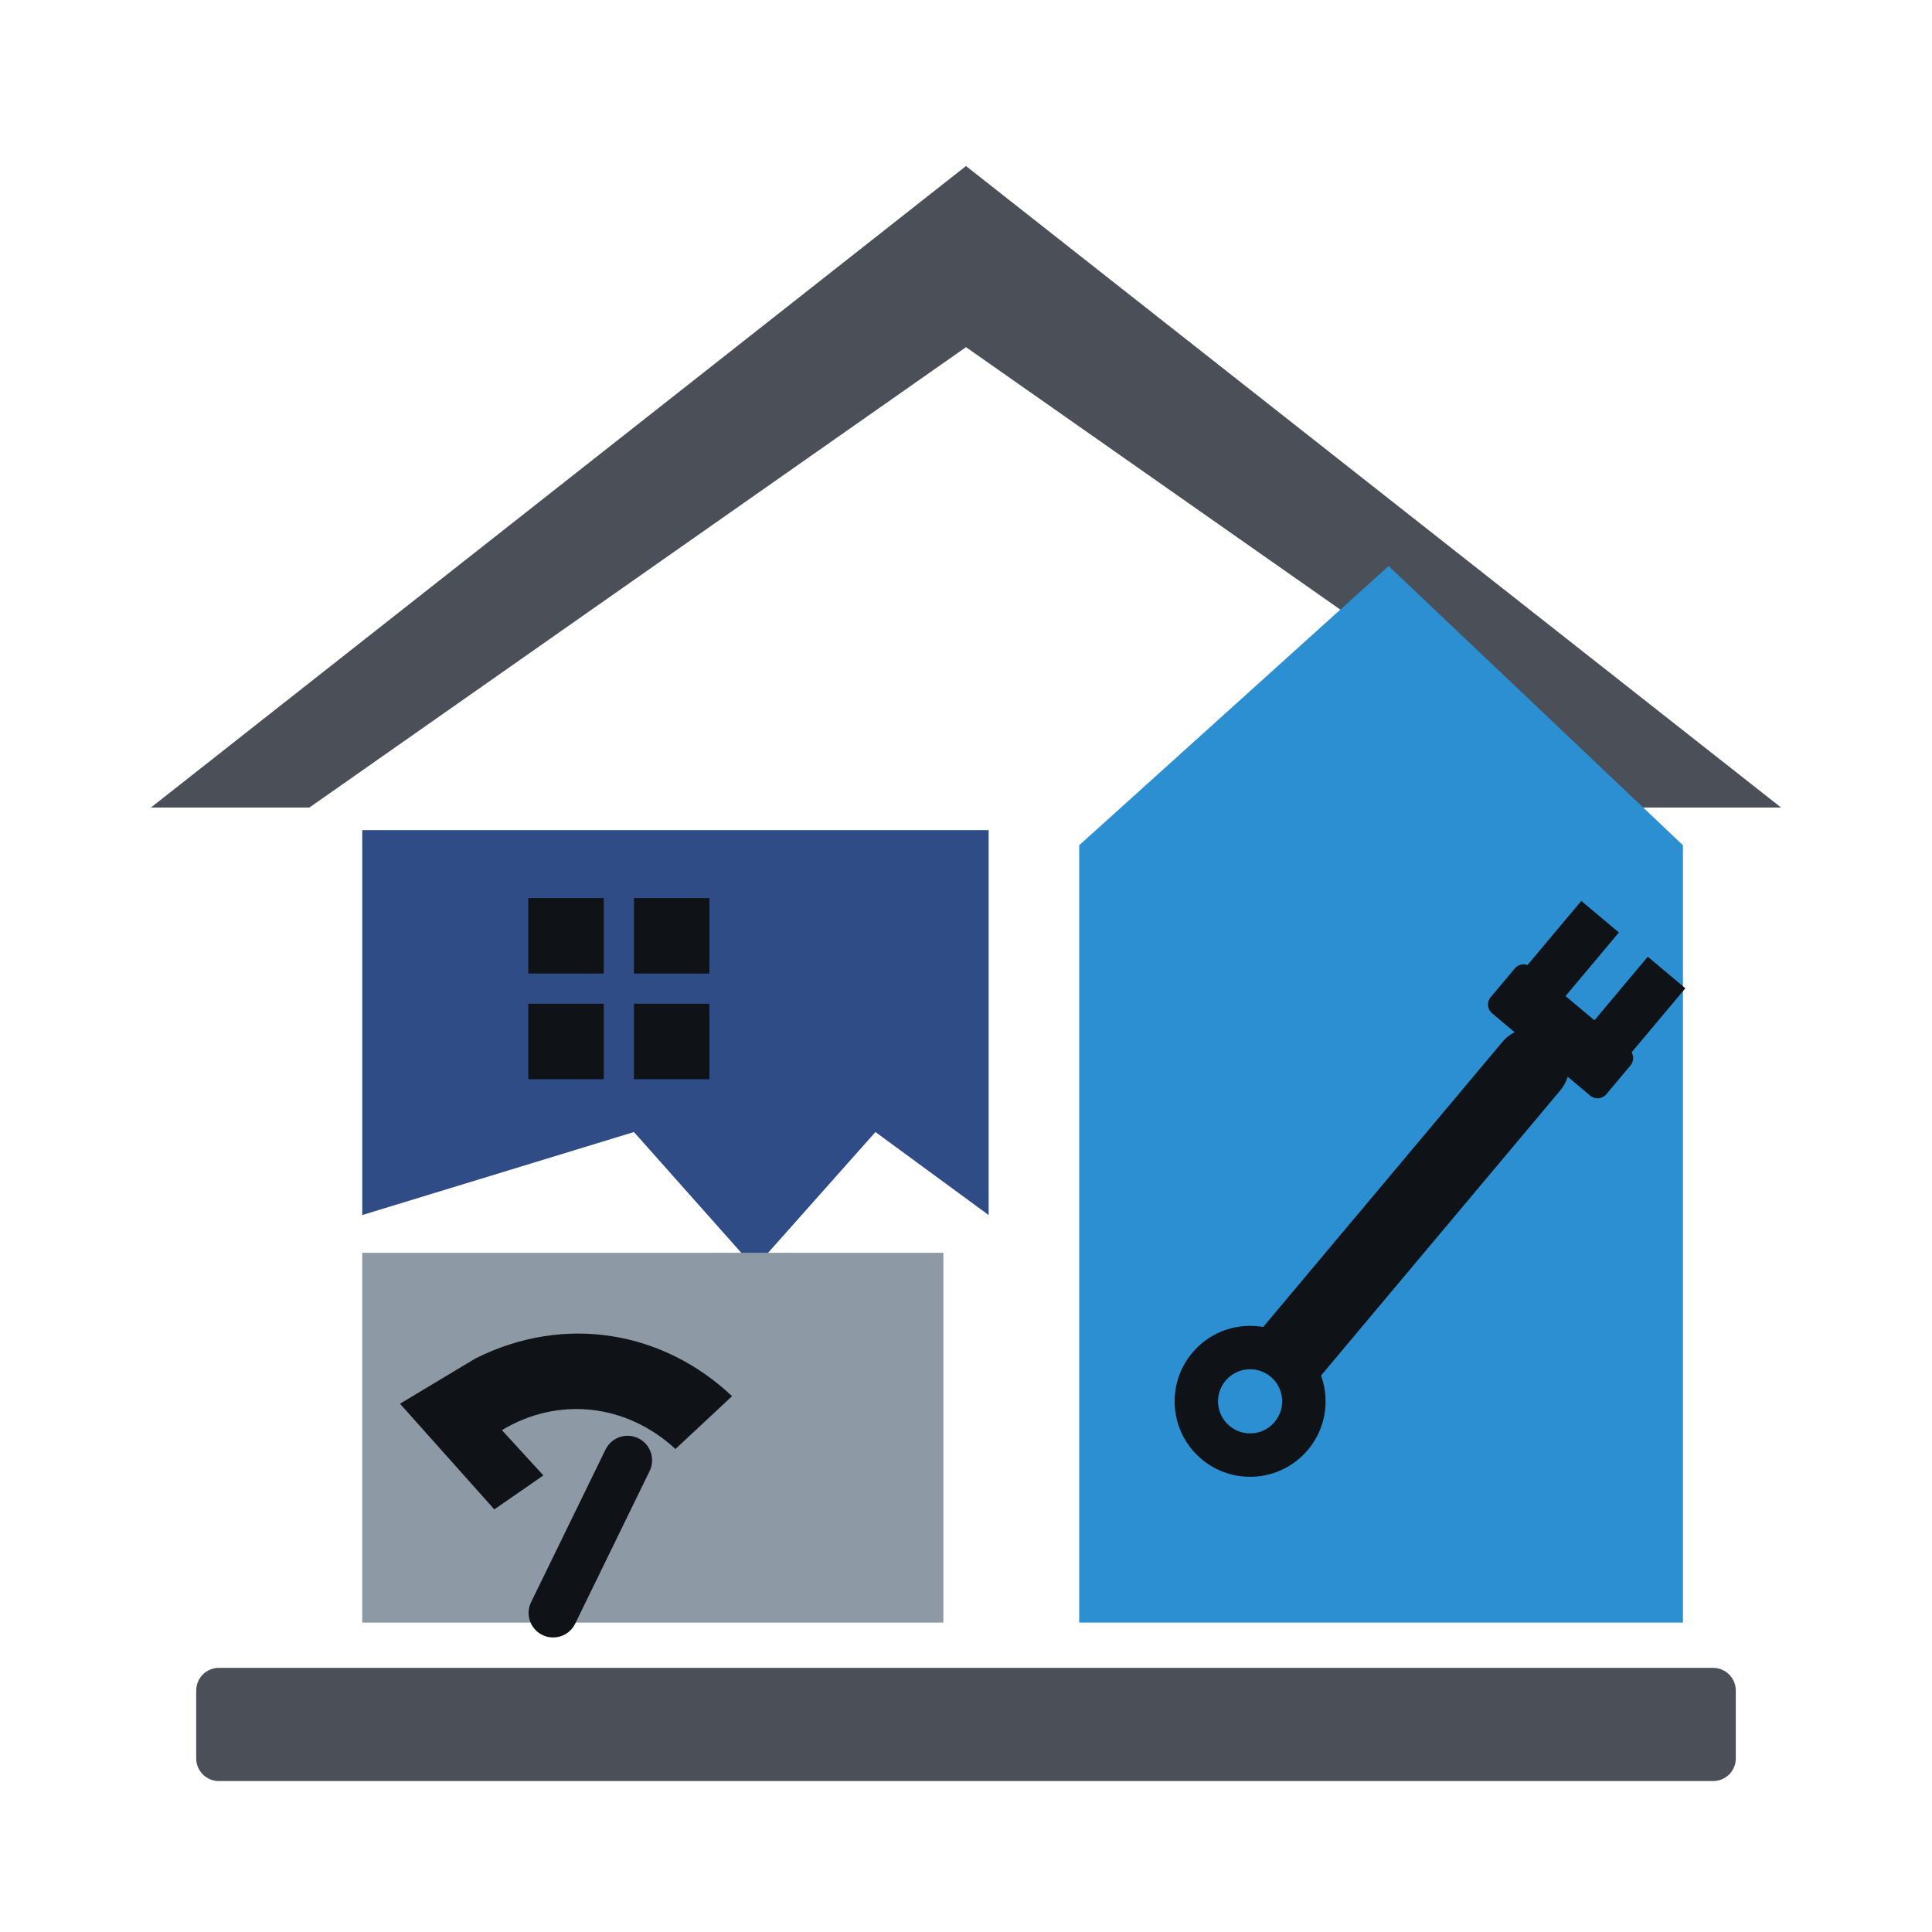
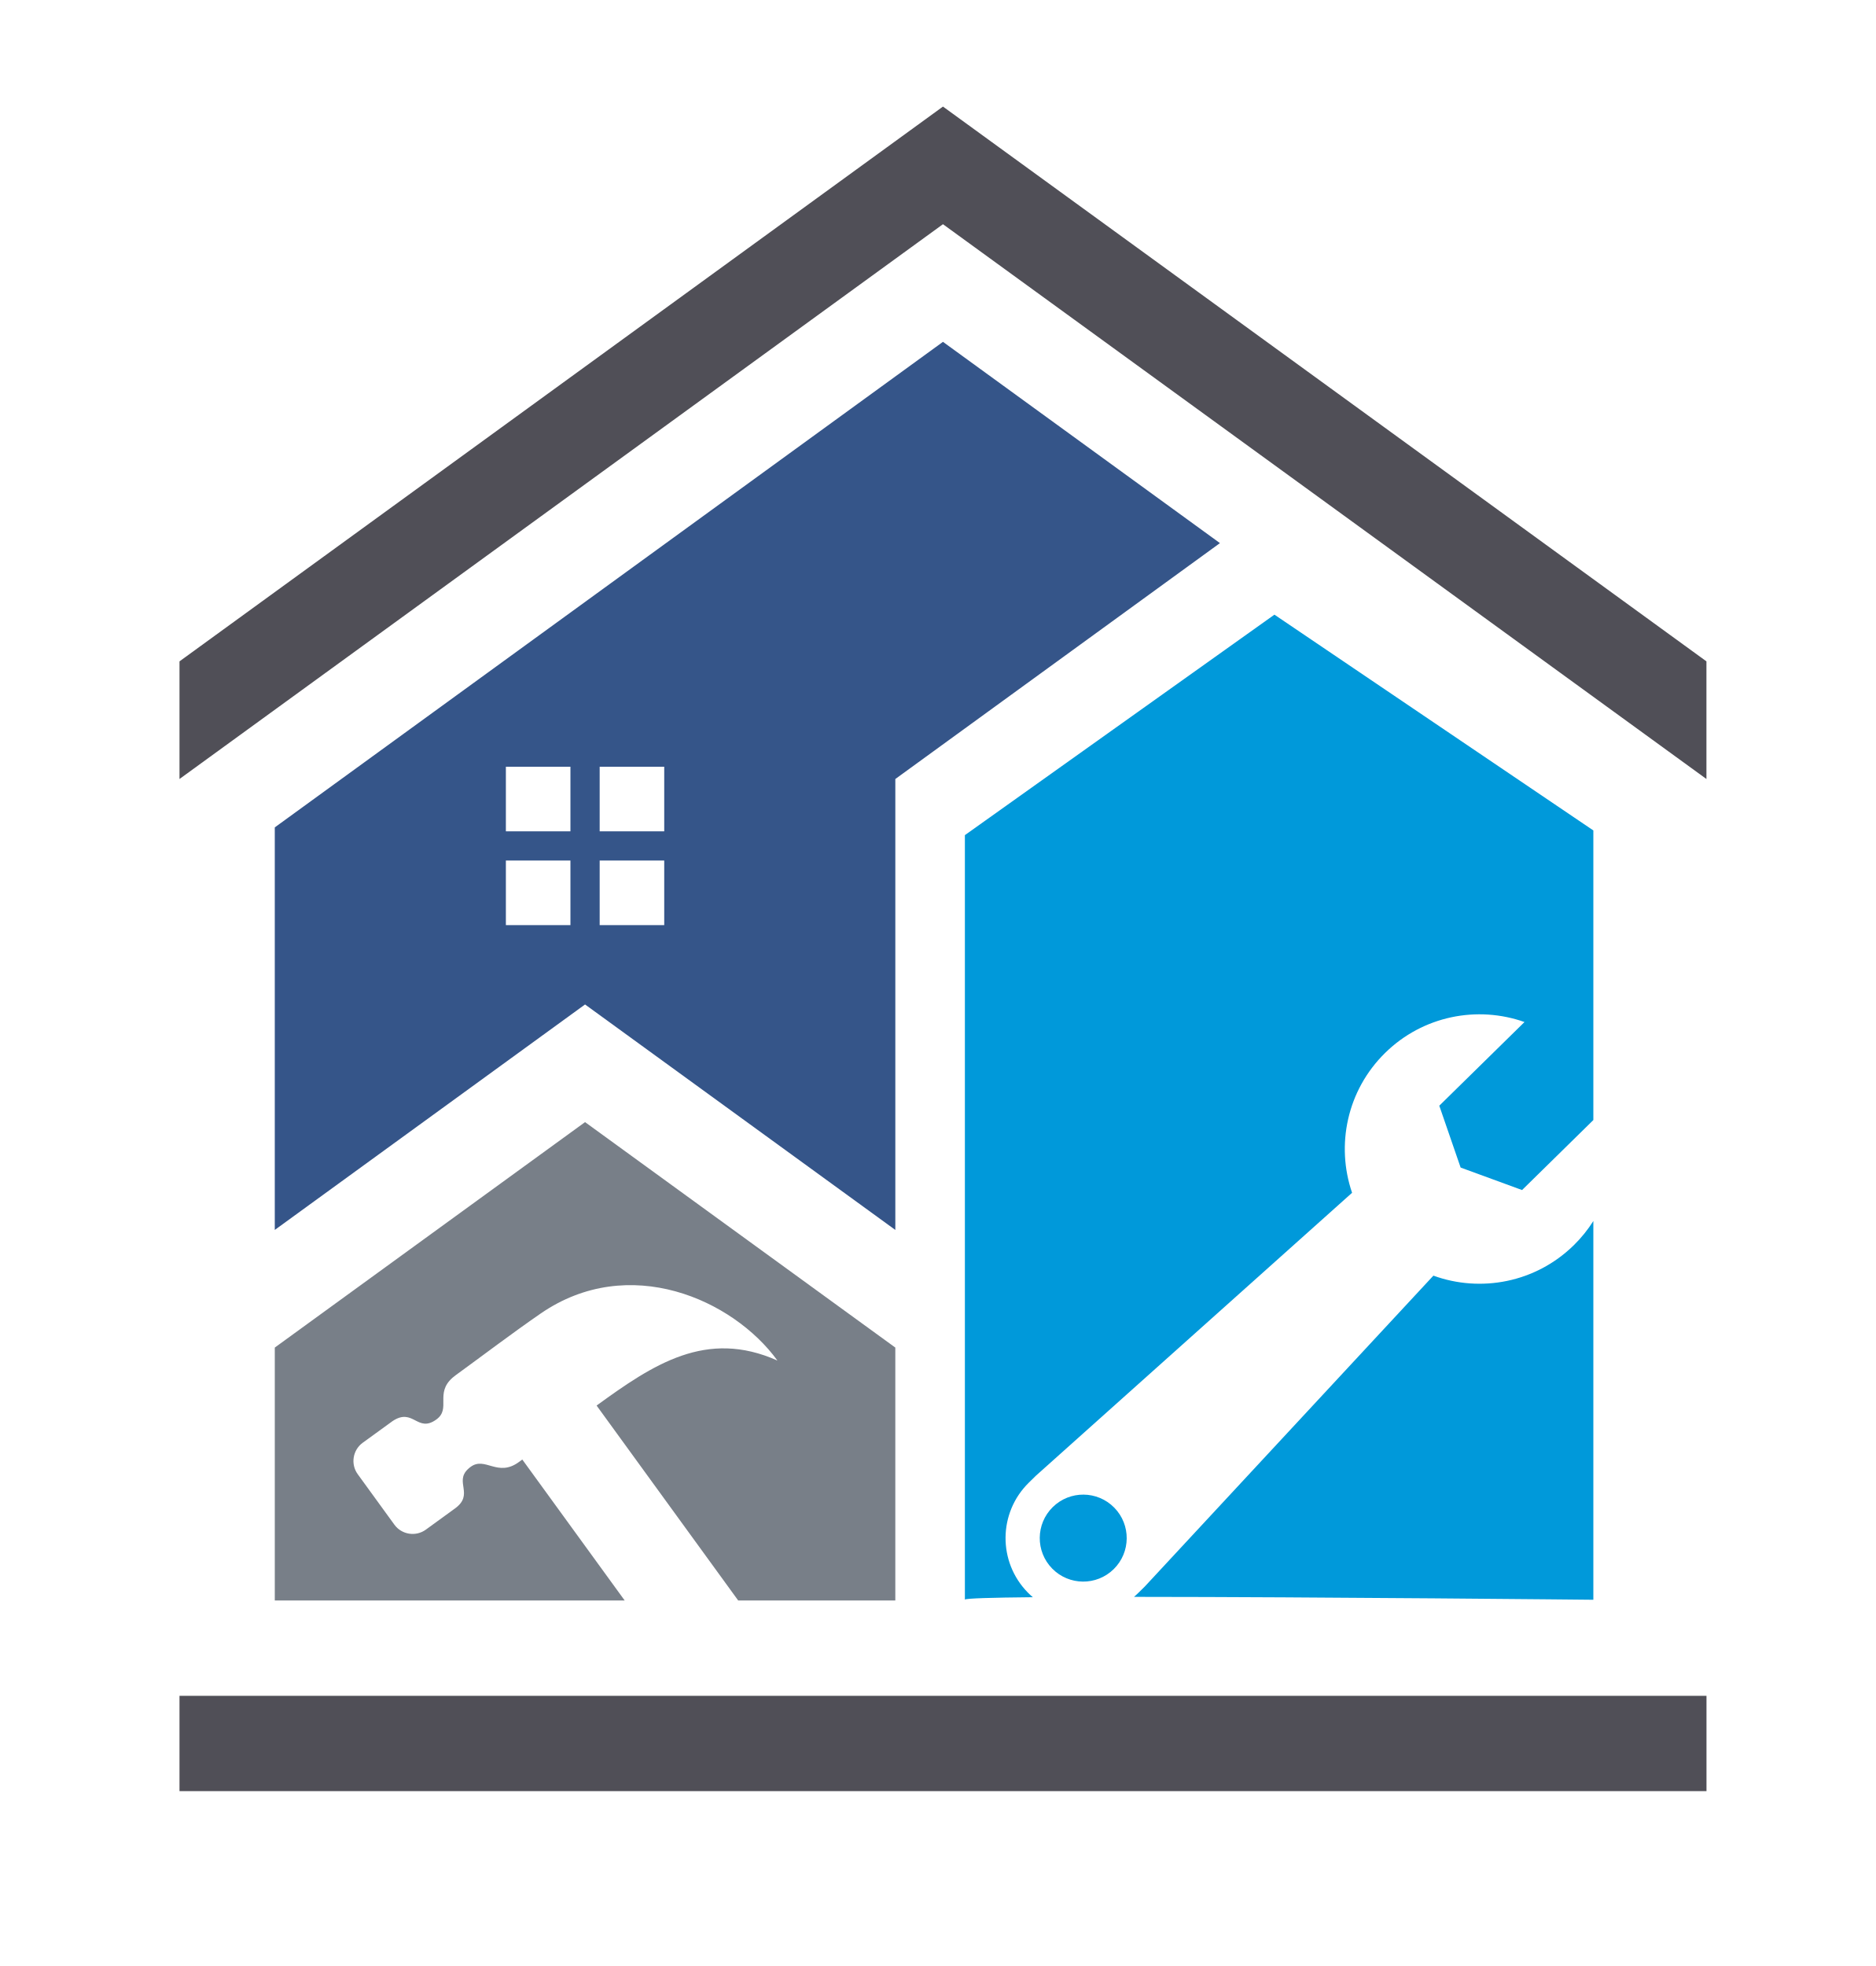
- <svg xmlns="http://www.w3.org/2000/svg" viewBox="0 0 512 512">
-   <path d="M40 214 L256 44 L472 214 L430 214 L256 92 L82 214 Z" fill="#4b4f58" />
-   <path d="M96 220 L262 220 L262 322 L232 300 L200 336 L168 300 L96 322 Z" fill="#2f4c86" />
-   <g fill="#0f1216">
-     <rect x="140" y="238" width="20" height="20" />
-     <rect x="168" y="238" width="20" height="20" />
-     <rect x="140" y="266" width="20" height="20" />
-     <rect x="168" y="266" width="20" height="20" />
-   </g>
-   <path d="M96 332 L250 332 L250 430 L96 430 Z" fill="#8d99a4" />
-   <g fill="#0f1216">
-     <path d="M126 360 c24 -12 50 -7 68 10 l-15 14 c-13 -12 -31 -14 -46 -5 l11 12 -13 9 -25 -28 20 -12 z" />
-     <rect x="150" y="378" width="13" height="58" rx="6.5" transform="rotate(26 156 407)" />
-   </g>
-   <path d="M368 150 L446 224 L446 430 L286 430 L286 224 Z" fill="#2b8fd1" />
-   <g fill="#0f1216" transform="rotate(40 366 330)">
-     <rect x="348" y="226" width="13" height="30" />
-     <rect x="371" y="226" width="13" height="30" />
-     <rect x="346" y="248" width="40" height="16" rx="3" />
-     <rect x="356" y="258" width="20" height="120" rx="10" />
-     <circle cx="366" cy="384" r="20" />
-     <circle cx="366" cy="384" r="8.5" fill="#2b8fd1" />
-   </g>
-   <rect x="52" y="442" width="408" height="30" rx="6" fill="#4b4f58" />
+ <svg xmlns="http://www.w3.org/2000/svg" id="Layer_1" viewBox="0 0 2995.8 3139.95">
+   <defs>
+     <style>.cls-1{fill:#504f57;}.cls-2{fill:#787f88;}.cls-3{fill:#355589;}.cls-4{fill:#0099da;}</style>
+   </defs>
+   <path class="cls-3" d="M1061.06,1327.71h-103.13v-103.13h103.13v103.13ZM911.23,1327.71h-103.13v-103.13h103.13v103.13ZM911.23,1374.41v103.13h-103.13v-103.13h103.13ZM1061.06,1374.41v103.13h-103.13v-103.13h103.13ZM934.58,1604.27l495.64,360.1c0-240.07,0-480.14,0-720.2l518.54-376.75-442.44-321.45L438.94,1321.45v642.91c383.82-278.86,211.79-153.87,495.63-360.1Z" />
+   <path class="cls-2" d="M1430.21,2152.25l-495.63-360.09-495.63,360.09v403.9h558.93l-163.53-225.08-5.58,4.05c-33.92,24.65-53.61-9.31-76.78,7.51-1.76,1.28-3.3,2.56-4.63,3.84-21.63,20.68,10.34,40.29-20.6,62.76l-46.56,33.83c-15.98,11.61-38.57,8.03-50.18-7.94l-58.59-80.65c-11.61-15.98-8.04-38.57,7.95-50.18,4.58-3.33,47.73-34.74,47.83-34.71,33.13-21.96,39.35,19.65,69.87-2.5,23.85-17.32-2.74-41.58,25.85-66.73,1.51-1.33,3.18-2.66,5.01-3.99,44.95-32.65,90.27-67.16,135.87-98.6,140.76-96.79,307.08-22.49,378.06,75.21-113.5-50.65-198.31,6.1-288.85,71.87l210.25,289.39,15.93,21.93h251v-403.9Z" />
+   <polygon class="cls-1" points="1506.31 358.09 2725.9 1244.16 2725.9 1056.28 1506.31 170.21 286.73 1056.28 286.73 1244.16 1506.31 358.09" />
+   <rect class="cls-1" x="286.73" y="2708.44" width="2439.25" height="152.21" />
+   <path class="cls-4" d="M1641.83,2543.48c-48.01-48.91-47.29-127.46,1.62-175.47l11.31-11.1,505.08-451.88c-26.01-75.94-8.29-163.45,52.81-223.43,60.63-59.52,147.57-75.83,222.62-49.29l-136.12,133.63,34.09,98.79,98.14,35.91,113.88-111.8v-462.52l-509.46-344.63-494.47,352.13v1220.92c1.67-1.99,43.22-3.18,108.53-3.79-2.75-2.36-5.45-4.82-8.03-7.46Z" />
+   <path class="cls-4" d="M1541.33,2555.01v-.28c-.08.09-.1.19,0,.28Z" />
+   <path class="cls-4" d="M2514.11,1988.68c-61.11,59.99-148.92,76.09-224.37,48.68l-461.14,496.65-11.3,11.1c-1.88,1.84-3.81,3.59-5.78,5.29,297.37.14,733.74,4.62,733.74,4.62v-604.9c-8.69,13.73-19.06,26.69-31.15,38.57Z" />
+   <path class="cls-4" d="M1681.72,2406.99c-27.37,26.87-27.78,70.85-.91,98.23,26.87,27.37,70.85,27.78,98.23.91,27.37-26.87,27.78-70.85.91-98.23-26.87-27.37-70.85-27.78-98.23-.91Z" />
</svg>
